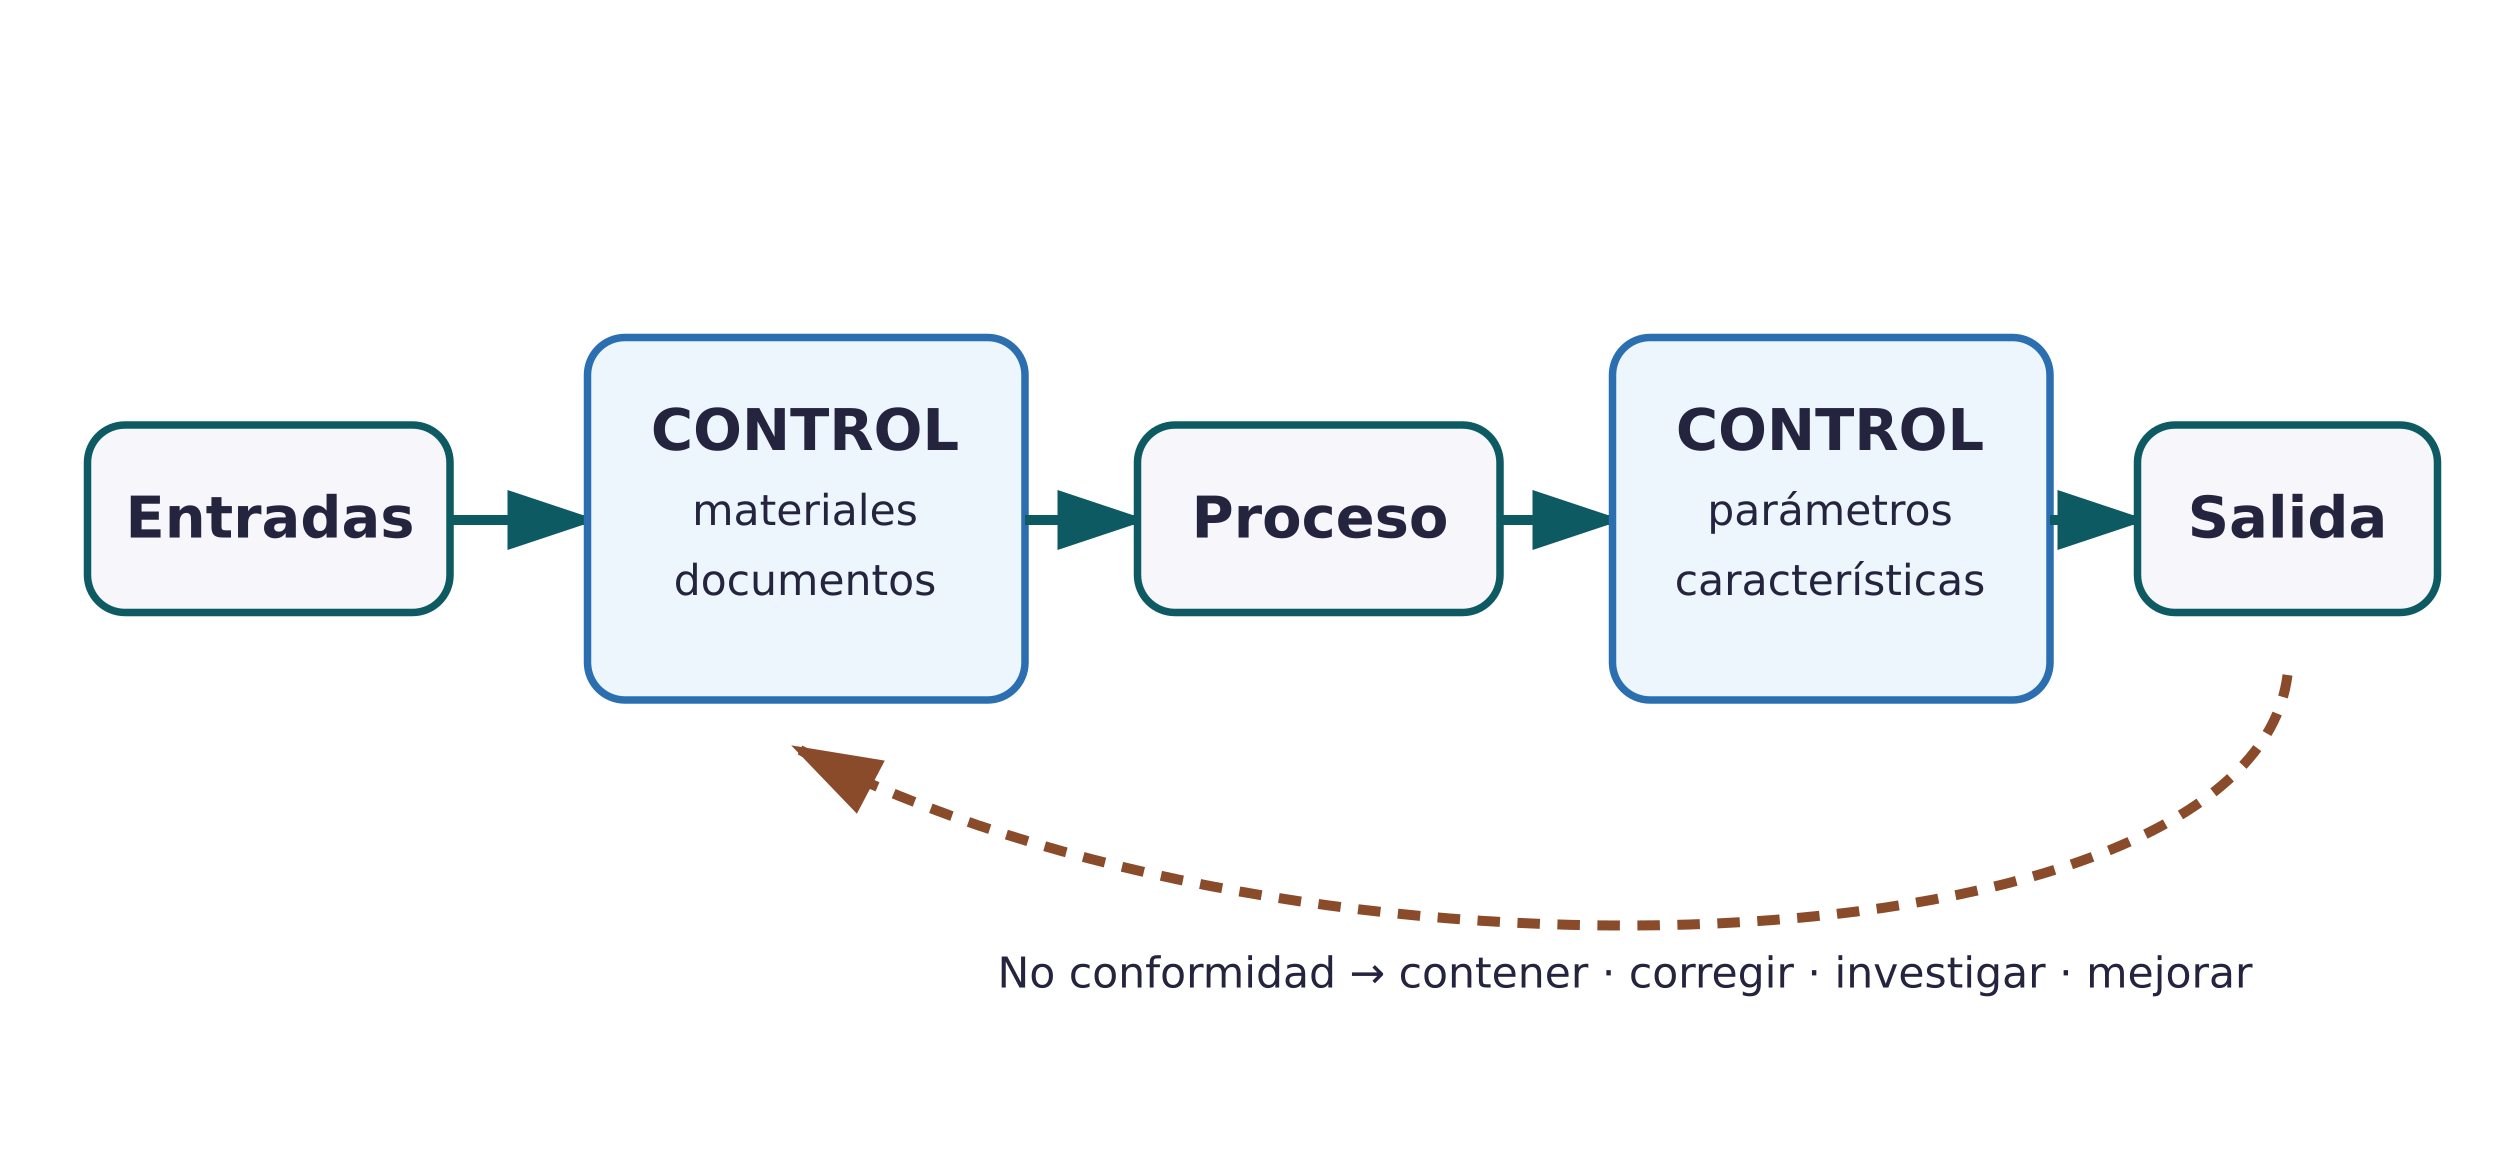
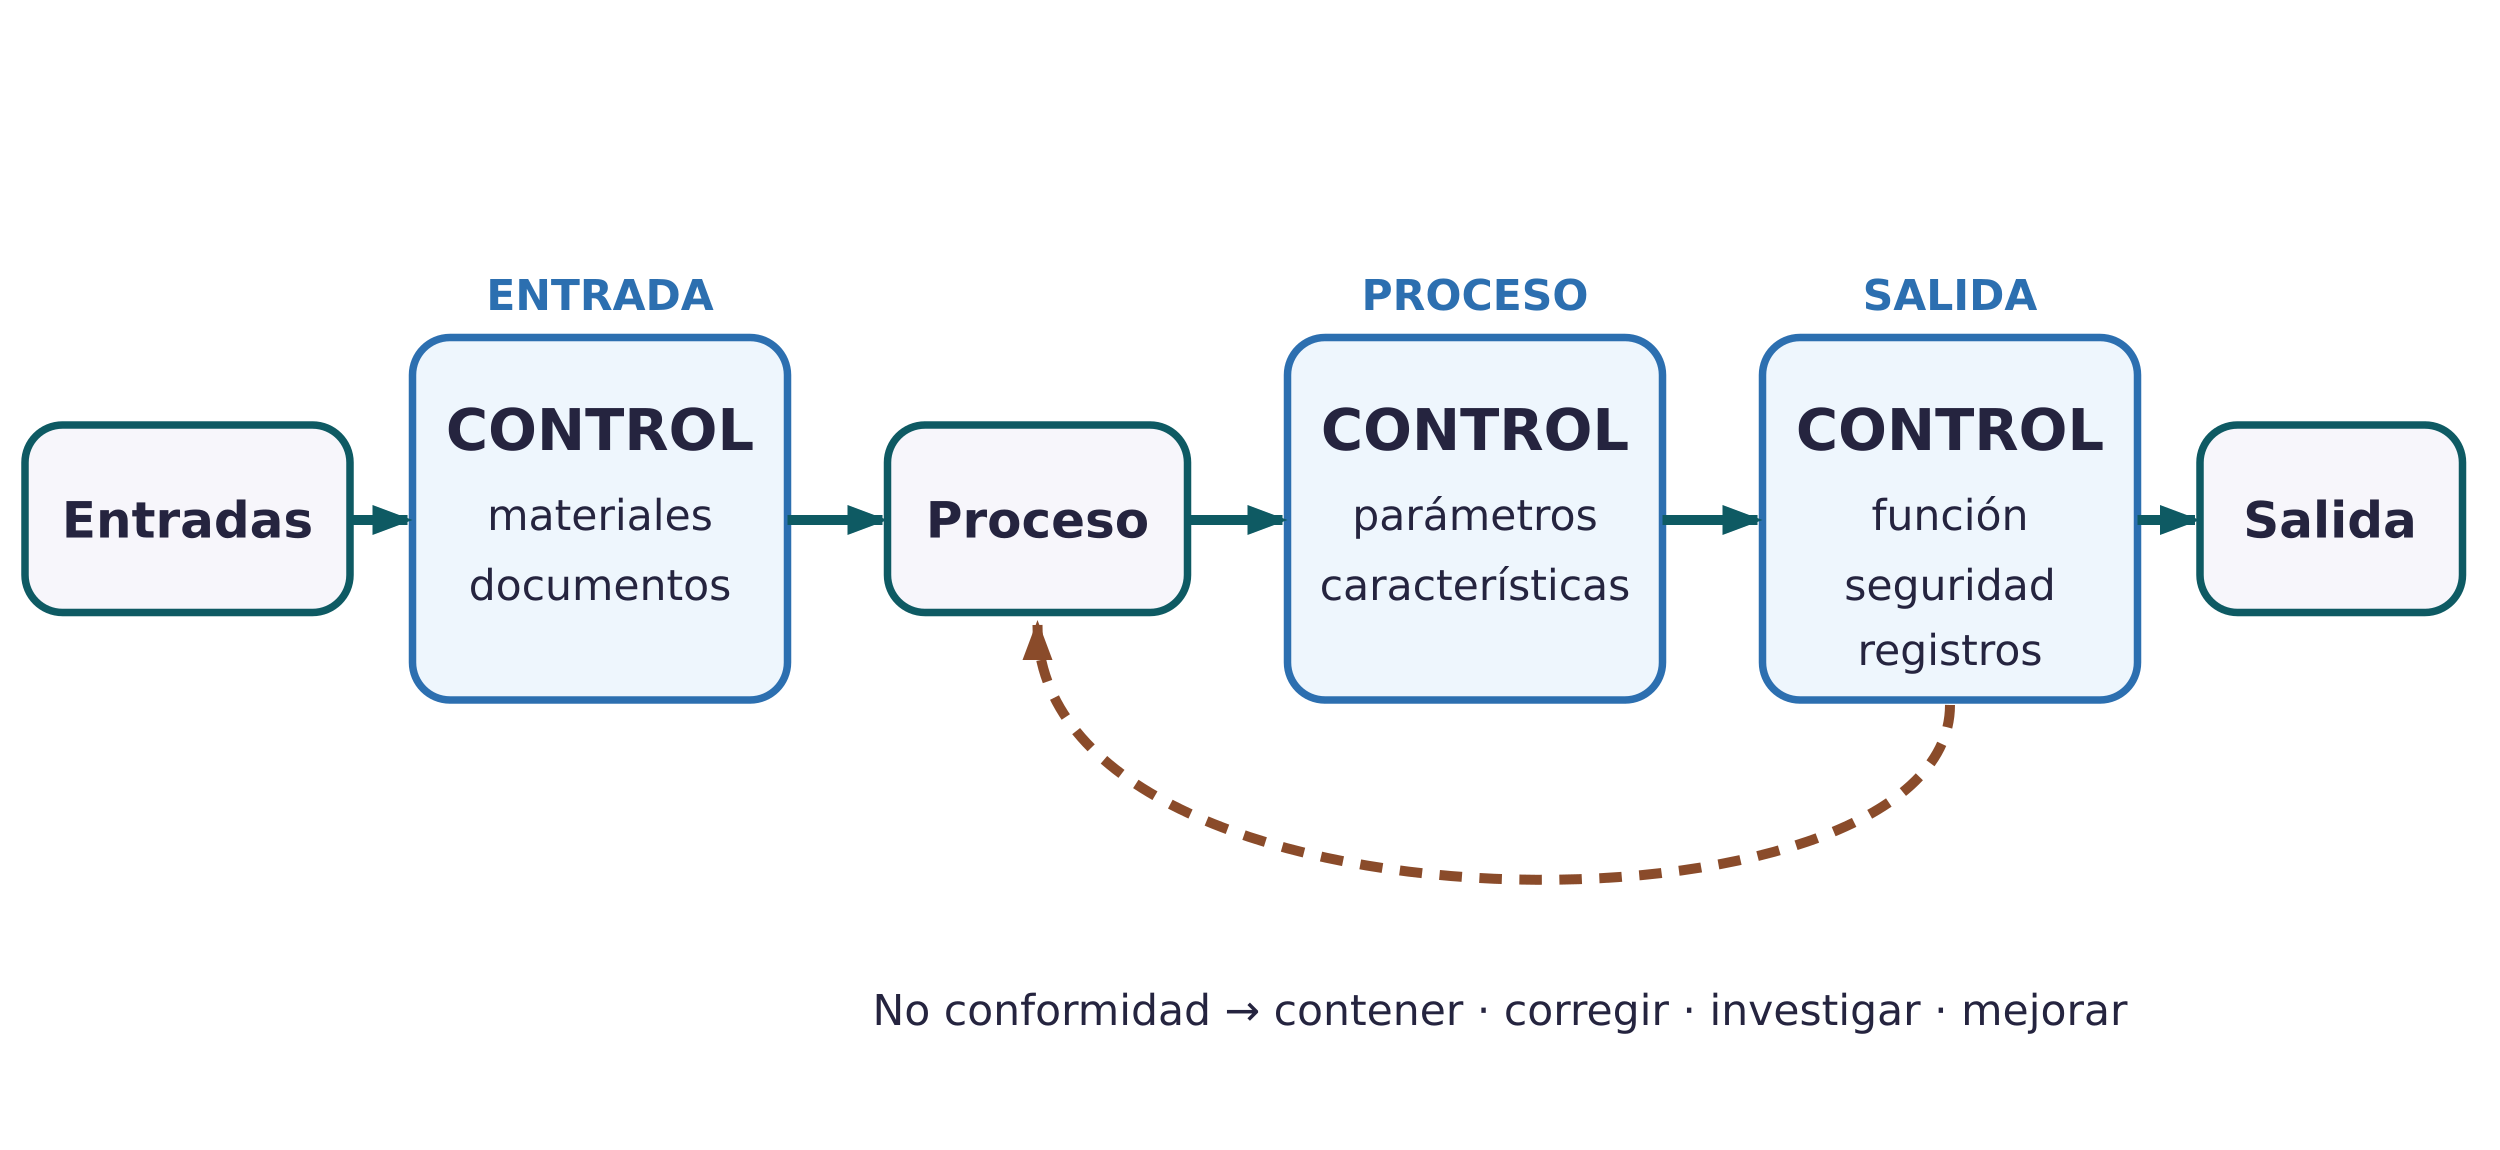
<svg xmlns="http://www.w3.org/2000/svg" viewBox="0 0 1000 460" role="img">
  <style>text{font-family:Verdana,'DejaVu Sans',Arial,sans-serif;fill:#25243f} .t{font-size:23px;font-weight:700} .s{font-size:17px} .box{fill:#f7f6fb;stroke:#0e5a63;stroke-width:3} .arr{stroke:#0e5a63;stroke-width:4;fill:none;marker-end:url(#a)} .return{stroke:#8a4b2a;stroke-width:4;fill:none;stroke-dasharray:9 7;marker-end:url(#b)}</style>
  <defs>
-     <marker id="a" markerWidth="10" markerHeight="10" refX="8" refY="3" orient="auto">
-       <path d="M0,0 L0,6 L9,3 z" fill="#0e5a63" />
+     <marker id="a" markerUnits="userSpaceOnUse" markerWidth="16" markerHeight="12" refX="14" refY="6" orient="auto">
+       <path d="M0,0 L0,12 L16,6 z" fill="#0e5a63" />
    </marker>
-     <marker id="b" markerWidth="10" markerHeight="10" refX="8" refY="3" orient="auto">
-       <path d="M0,0 L0,6 L9,3 z" fill="#8a4b2a" />
+     <marker id="b" markerUnits="userSpaceOnUse" markerWidth="16" markerHeight="12" refX="14" refY="6" orient="auto">
+       <path d="M0,0 L0,12 L16,6 z" fill="#8a4b2a" />
    </marker>
  </defs>
-   <rect class="box" x="35" y="170" rx="15" width="145" height="75" />
-   <text class="t" x="108" y="215" text-anchor="middle">Entradas</text>
-   <path class="arr" d="M180 208 H235" />
-   <rect x="235" y="135" rx="15" width="175" height="145" fill="#eef6fd" stroke="#2c6fb0" stroke-width="3" />
-   <text class="t" x="322" y="180" text-anchor="middle">CONTROL</text>
-   <text class="s" x="322" y="210" text-anchor="middle">materiales</text>
-   <text class="s" x="322" y="238" text-anchor="middle">documentos</text>
-   <path class="arr" d="M410 208 H455" />
-   <rect class="box" x="455" y="170" rx="15" width="145" height="75" />
-   <text class="t" x="528" y="215" text-anchor="middle">Proceso</text>
-   <path class="arr" d="M600 208 H645" />
-   <rect x="645" y="135" rx="15" width="175" height="145" fill="#eef6fd" stroke="#2c6fb0" stroke-width="3" />
-   <text class="t" x="732" y="180" text-anchor="middle">CONTROL</text>
-   <text class="s" x="732" y="210" text-anchor="middle">parámetros</text>
-   <text class="s" x="732" y="238" text-anchor="middle">características</text>
-   <path class="arr" d="M820 208 H855" />
-   <rect class="box" x="855" y="170" rx="15" width="120" height="75" />
-   <text class="t" x="915" y="215" text-anchor="middle">Salida</text>
-   <path class="return" d="M915 270 C900 390 520 405 320 300" />
-   <text class="s" x="650" y="395" text-anchor="middle">No conformidad → contener · corregir · investigar · mejorar</text>
+   <rect class="box" x="10" y="170" rx="15" width="130" height="75" />
+   <text class="t" x="75" y="215" text-anchor="middle" style="font-size:20px">Entradas</text>
+   <text class="s" x="240" y="124" text-anchor="middle" font-weight="700" style="fill:#2c6fb0">ENTRADA</text>
+   <rect x="165" y="135" rx="15" width="150" height="145" fill="#eef6fd" stroke="#2c6fb0" stroke-width="3" />
+   <text class="t" x="240" y="180" text-anchor="middle">CONTROL</text>
+   <text class="s" x="240" y="212" text-anchor="middle">materiales</text>
+   <text class="s" x="240" y="240" text-anchor="middle">documentos</text>
+   <rect class="box" x="355" y="170" rx="15" width="120" height="75" />
+   <text class="t" x="415" y="215" text-anchor="middle" style="font-size:20px">Proceso</text>
+   <text class="s" x="590" y="124" text-anchor="middle" font-weight="700" style="fill:#2c6fb0">PROCESO</text>
+   <rect x="515" y="135" rx="15" width="150" height="145" fill="#eef6fd" stroke="#2c6fb0" stroke-width="3" />
+   <text class="t" x="590" y="180" text-anchor="middle">CONTROL</text>
+   <text class="s" x="590" y="212" text-anchor="middle">parámetros</text>
+   <text class="s" x="590" y="240" text-anchor="middle">características</text>
+   <text class="s" x="780" y="124" text-anchor="middle" font-weight="700" style="fill:#2c6fb0">SALIDA</text>
+   <rect x="705" y="135" rx="15" width="150" height="145" fill="#eef6fd" stroke="#2c6fb0" stroke-width="3" />
+   <text class="t" x="780" y="180" text-anchor="middle">CONTROL</text>
+   <text class="s" x="780" y="212" text-anchor="middle">función</text>
+   <text class="s" x="780" y="240" text-anchor="middle">seguridad</text>
+   <text class="s" x="780" y="266" text-anchor="middle">registros</text>
+   <rect class="box" x="880" y="170" rx="15" width="105" height="75" />
+   <text class="t" x="932" y="215" text-anchor="middle" style="font-size:20px">Salida</text>
+   <path class="arr" d="M140 208 H163" />
+   <path class="arr" d="M315 208 H353" />
+   <path class="arr" d="M475 208 H513" />
+   <path class="arr" d="M665 208 H703" />
+   <path class="arr" d="M855 208 H878" />
+   <path class="return" d="M780 282 C780 380 415 380 415 250" />
+   <text class="s" x="600" y="410" text-anchor="middle">No conformidad → contener · corregir · investigar · mejorar</text>
</svg>
